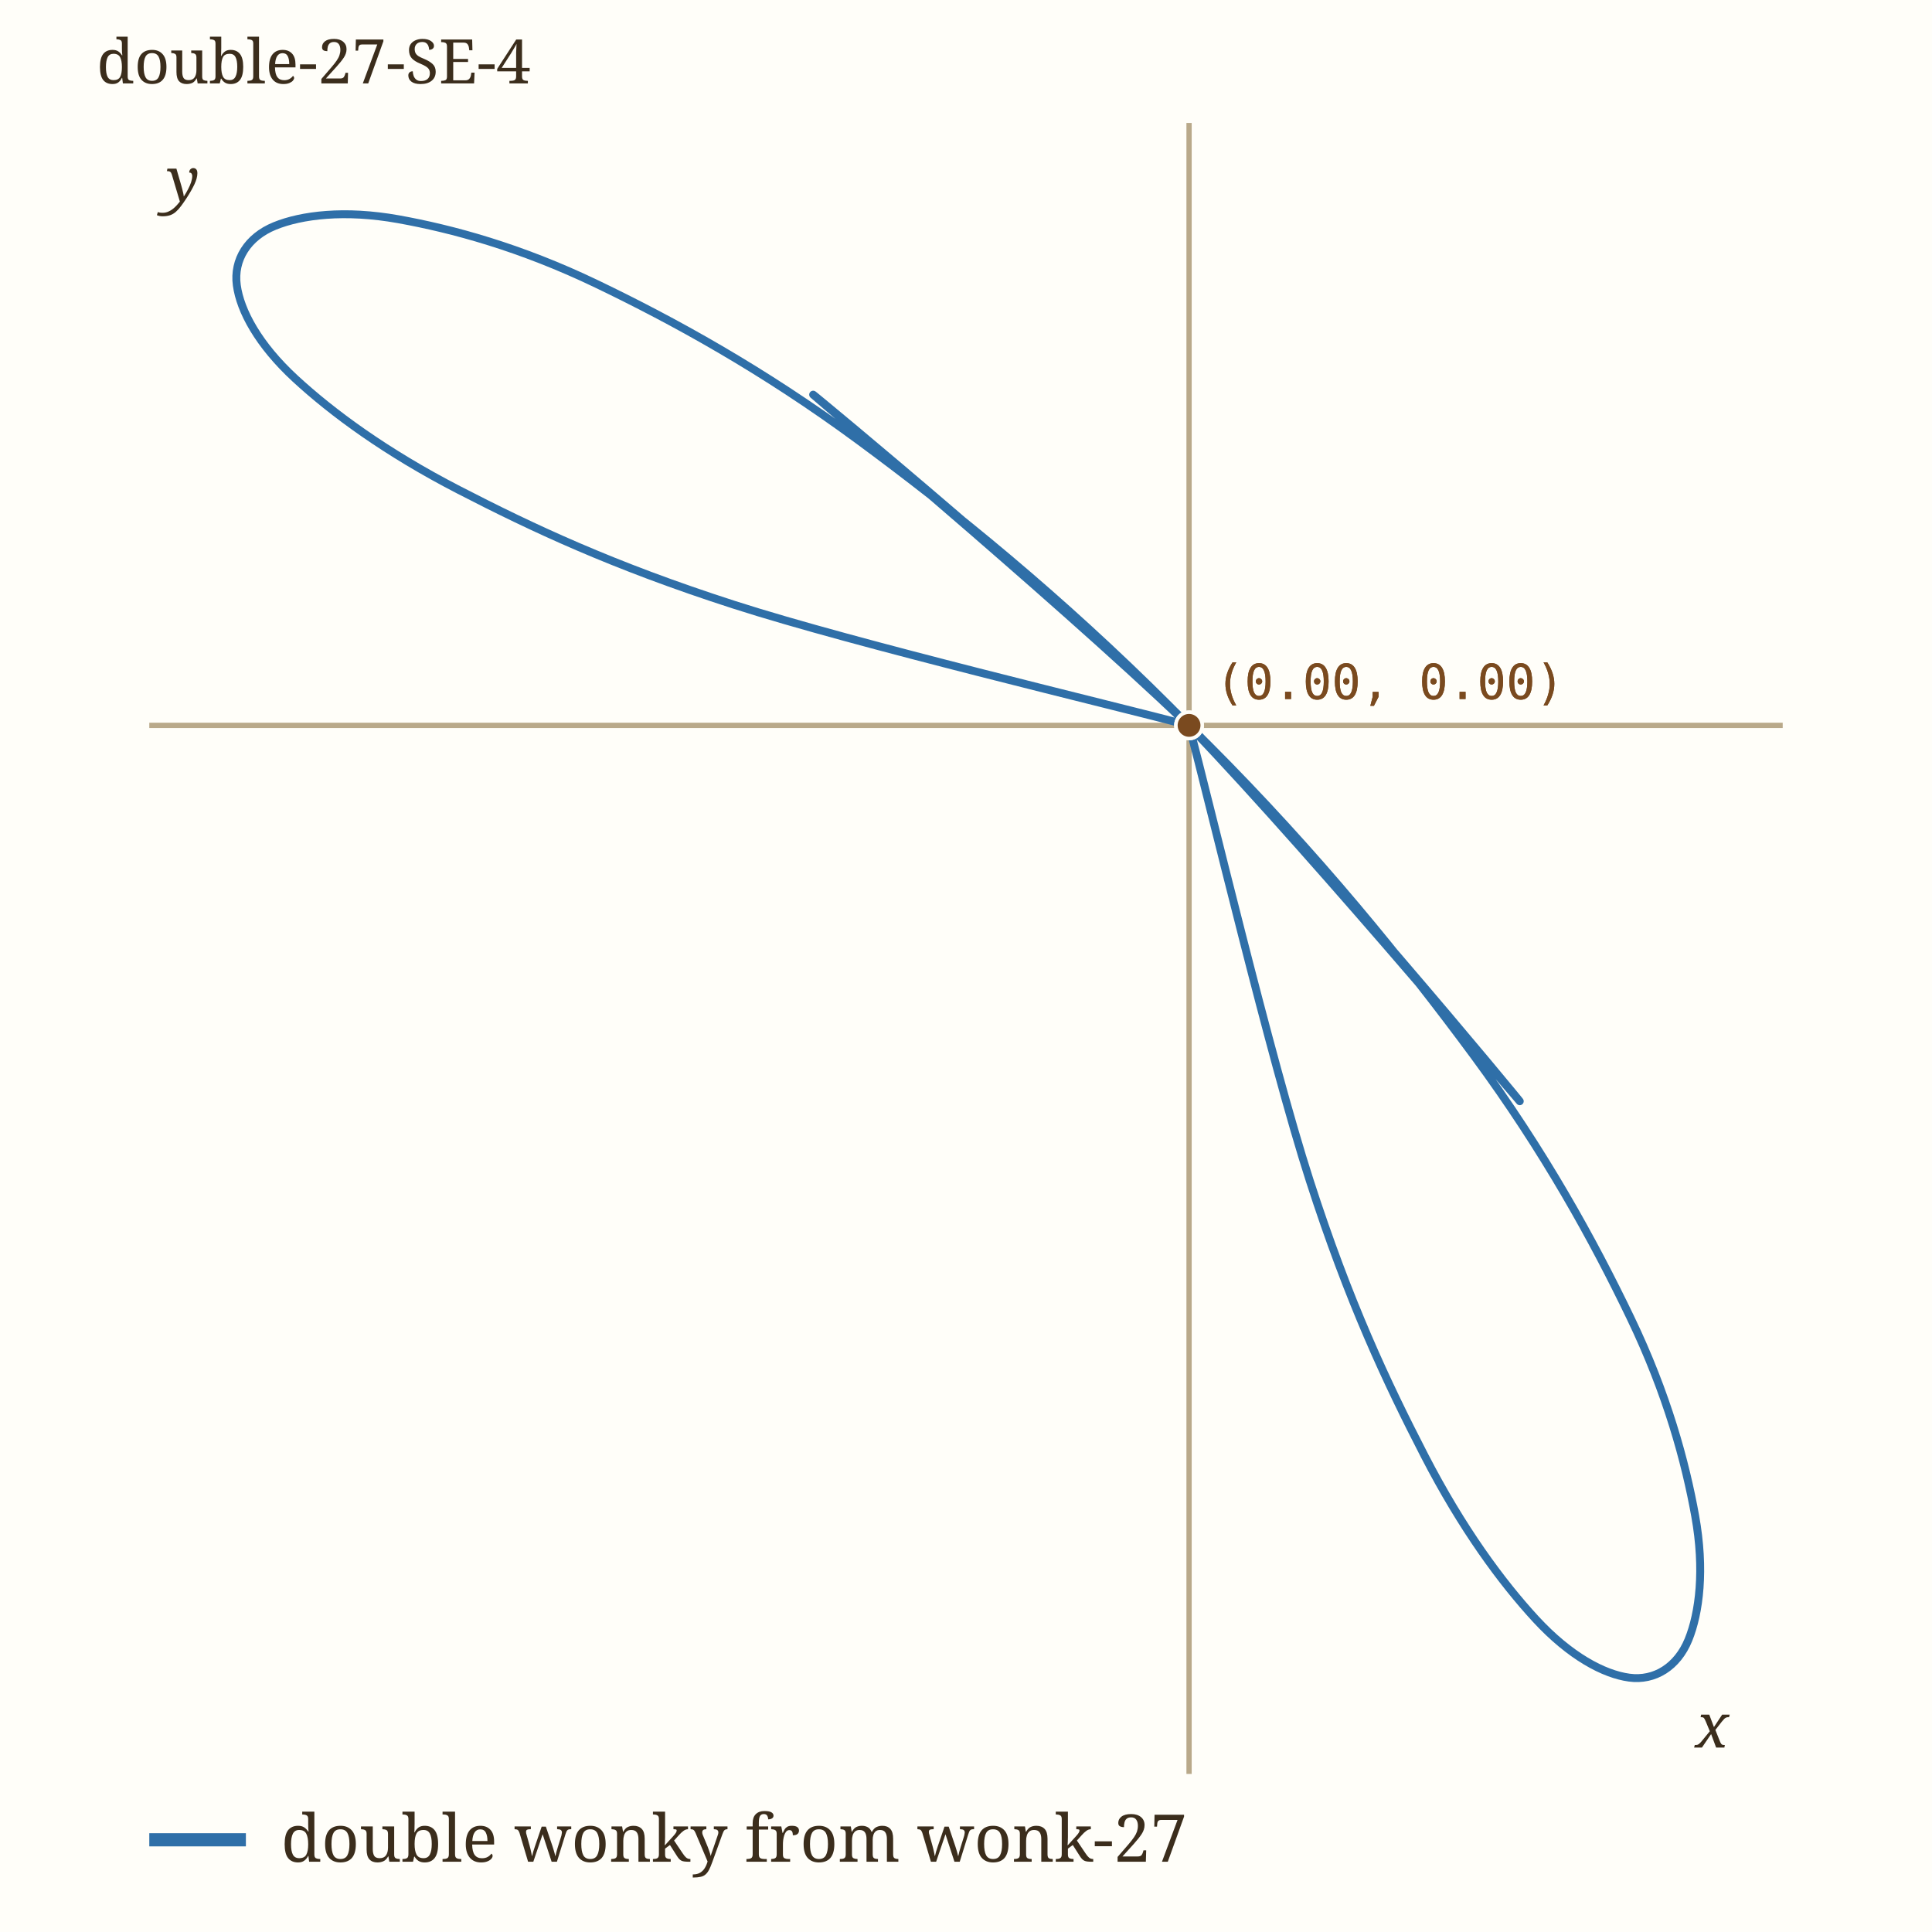
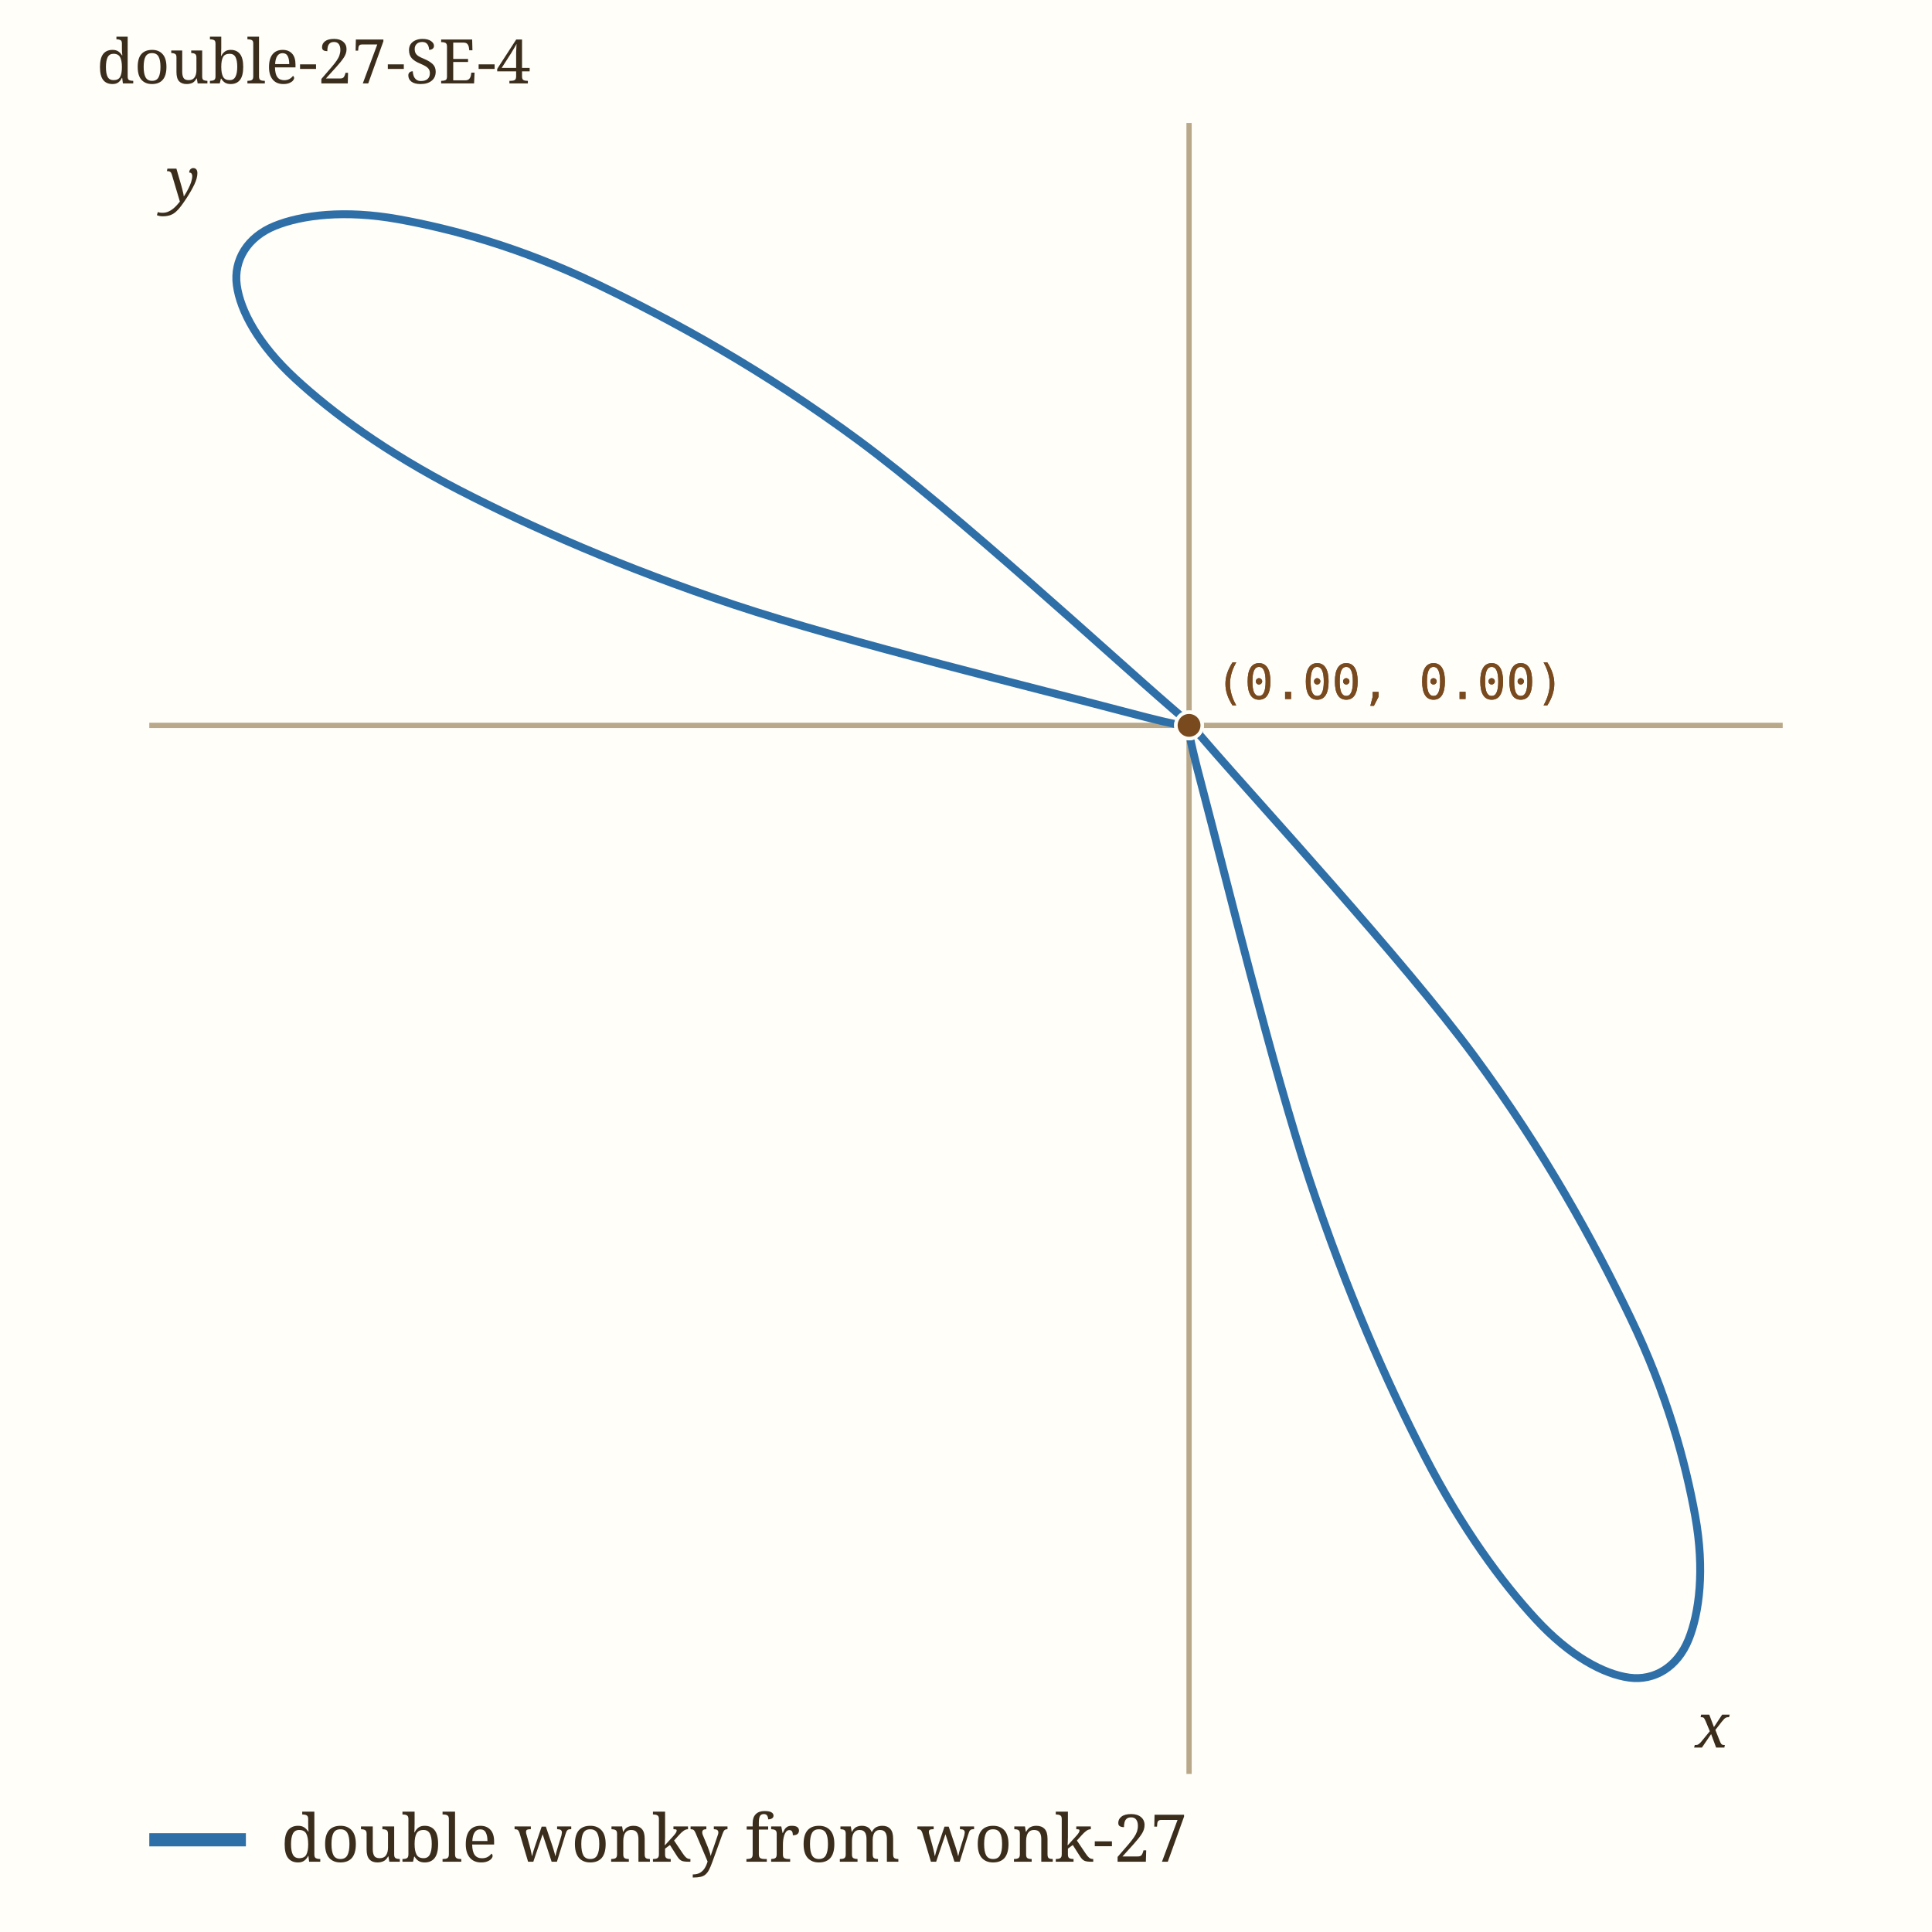
<svg xmlns="http://www.w3.org/2000/svg" viewBox="0 0 440 440" width="440" height="440" role="img" aria-label="double-27-SE-4" data-panel="double-27-SE-4">
  <rect x="0" y="0" width="440" height="440" fill="#fffef9" />
  <clipPath id="clip-double-27-SE-4">
    <rect x="34" y="28" width="372" height="376" />
  </clipPath>
  <g clip-path="url(#clip-double-27-SE-4)">
    <line x1="270.8" x2="270.8" y1="28" y2="404" stroke="#b9a98a" stroke-width="1.2" />
    <line x1="34" x2="406" y1="165.2" y2="165.2" stroke="#b9a98a" stroke-width="1.2" />
-     <path d="M270.80,165.20 C275.38,182.48 289.34,241.15 298.28,268.86 C307.21,296.58 315.83,314.84 324.41,331.48 C332.99,348.13 341.99,360.32 349.76,368.75 C357.53,377.18 365.26,381.29 371.05,382.07 C376.84,382.85 382.02,379.59 384.53,373.45 C387.03,367.32 388.27,357.49 386.07,345.26 C383.87,333.03 379.70,317.52 371.31,300.07 C362.92,282.61 351.80,262.31 335.76,240.54 C319.71,218.78 300.13,194.59 275.04,169.48 C249.94,144.37 185.89,90.59 185.19,89.88 C184.48,89.16 243.97,138.38 270.80,165.20 C297.62,192.03 346.84,251.52 346.12,250.81 C345.41,250.11 291.63,186.06 266.52,160.96 C241.41,135.87 217.22,116.29 195.46,100.24 C173.69,84.20 153.39,73.08 135.93,64.69 C118.48,56.30 102.97,52.13 90.74,49.93 C78.51,47.73 68.68,48.97 62.55,51.47 C56.41,53.98 53.15,59.16 53.93,64.95 C54.71,70.74 58.82,78.47 67.25,86.24 C75.68,94.01 87.87,103.01 104.52,111.59 C121.16,120.17 139.42,128.79 167.14,137.72 C194.85,146.66 253.52,160.62 270.80,165.20" fill="none" stroke="#2f6fa8" stroke-width="1.8" stroke-linecap="round" data-path="double-27-SE-4" />
+     <path d="M270.80,165.20 C271.34,167.74 269.49,163.14 274.07,180.42 C278.65,197.70 289.89,243.69 298.28,268.86 C306.67,294.04 315.83,314.84 324.41,331.48 C332.99,348.13 341.99,360.32 349.76,368.75 C357.53,377.18 365.26,381.29 371.05,382.07 C376.84,382.85 382.02,379.59 384.53,373.45 C387.03,367.32 388.27,357.49 386.07,345.26 C383.87,333.03 379.70,317.52 371.31,300.07 C362.92,282.61 351.80,262.31 335.76,240.54 C319.71,218.78 285.87,182.04 275.04,169.48 C264.21,156.92 272.22,166.62 270.80,165.20 C269.38,163.78 279.08,171.79 266.52,160.96 C253.96,150.13 217.22,116.29 195.46,100.24 C173.69,84.20 153.39,73.08 135.93,64.69 C118.48,56.30 102.97,52.13 90.74,49.93 C78.51,47.73 68.68,48.97 62.55,51.47 C56.41,53.98 53.15,59.16 53.93,64.95 C54.71,70.74 58.82,78.47 67.25,86.24 C75.68,94.01 87.87,103.01 104.52,111.59 C121.16,120.17 141.96,129.33 167.14,137.72 C192.31,146.11 238.30,157.35 255.58,161.93 C272.86,166.51 268.26,164.66 270.80,165.20" fill="none" stroke="#2f6fa8" stroke-width="1.8" stroke-linecap="round" data-path="double-27-SE-4" />
    <circle cx="270.8" cy="165.2" r="3" fill="#7a4a1f" stroke="#fffef9" stroke-width="0.8" />
    <text x="276.8" y="159.2" font-family="ui-monospace, Menlo, monospace" font-size="11" fill="#7a4a1f">(0.00, 0.00)</text>
    <circle cx="270.8" cy="165.2" r="3" fill="#7a4a1f" stroke="#fffef9" stroke-width="0.8" />
    <text x="276.8" y="159.2" font-family="ui-monospace, Menlo, monospace" font-size="11" fill="#7a4a1f">(0.00, 0.00)</text>
  </g>
  <text x="386.1" y="398.0" font-family="Georgia, serif" font-size="14" font-style="italic" fill="#3b2d1c">x</text>
  <text x="38.0" y="45.9" font-family="Georgia, serif" font-size="14" font-style="italic" fill="#3b2d1c">y</text>
  <text x="22" y="19" font-family="Georgia, serif" font-size="14" fill="#3b2d1c">double-27-SE-4</text>
  <line x1="34" x2="56" y1="419" y2="419" stroke="#2f6fa8" stroke-width="3" />
  <text x="64" y="424" font-family="Georgia, serif" font-size="15" fill="#3b2d1c">double wonky from wonk-27</text>
</svg>
